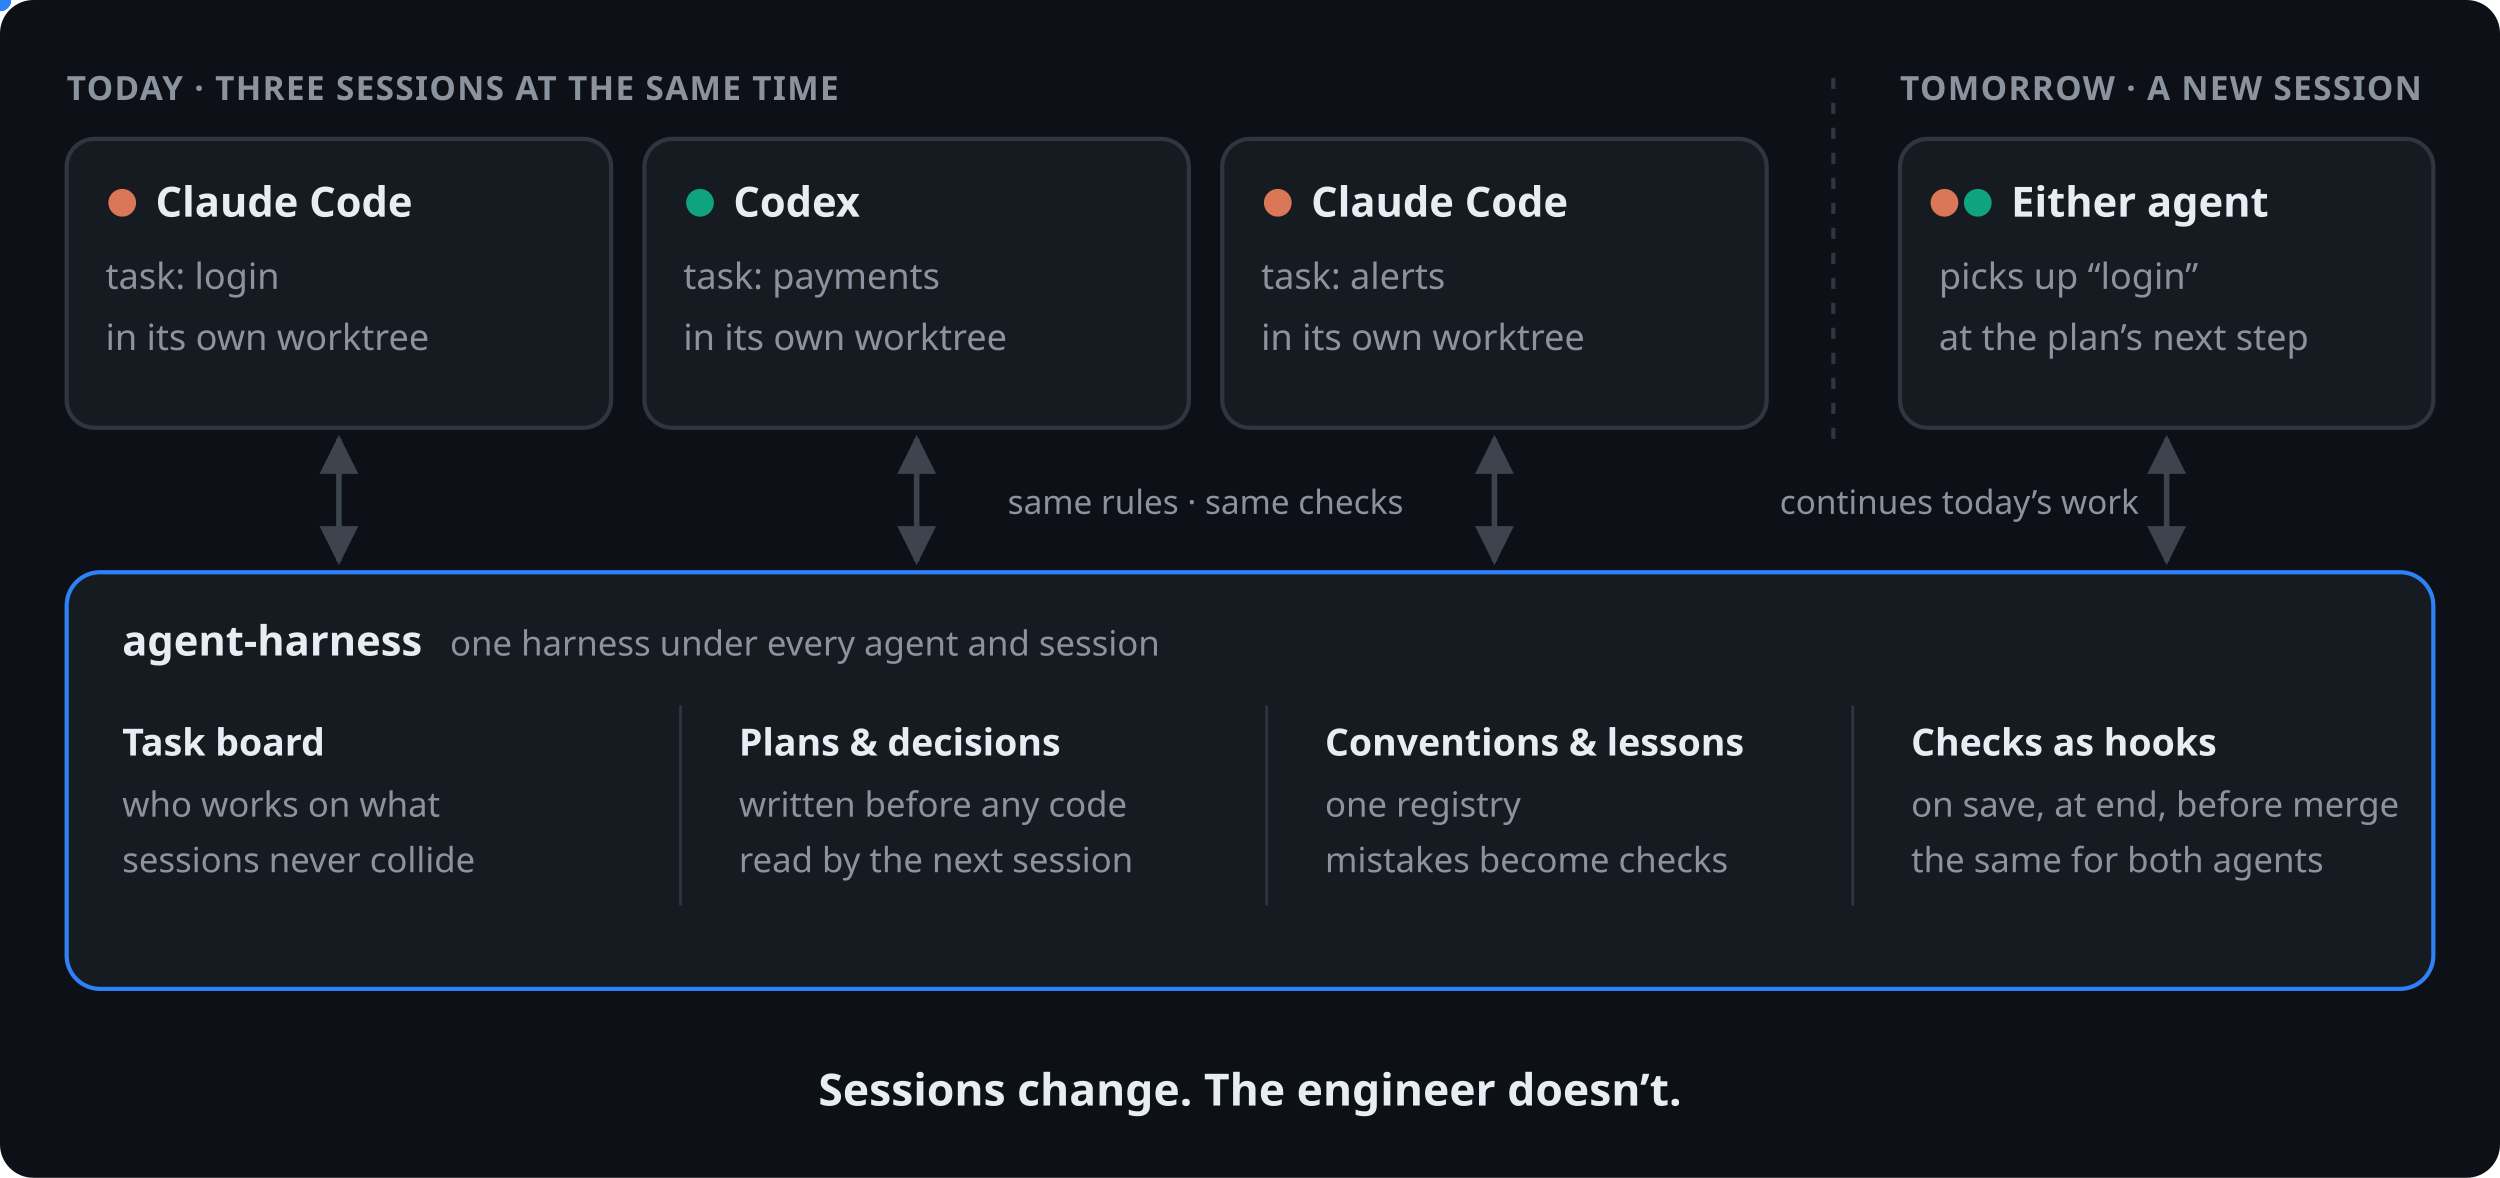
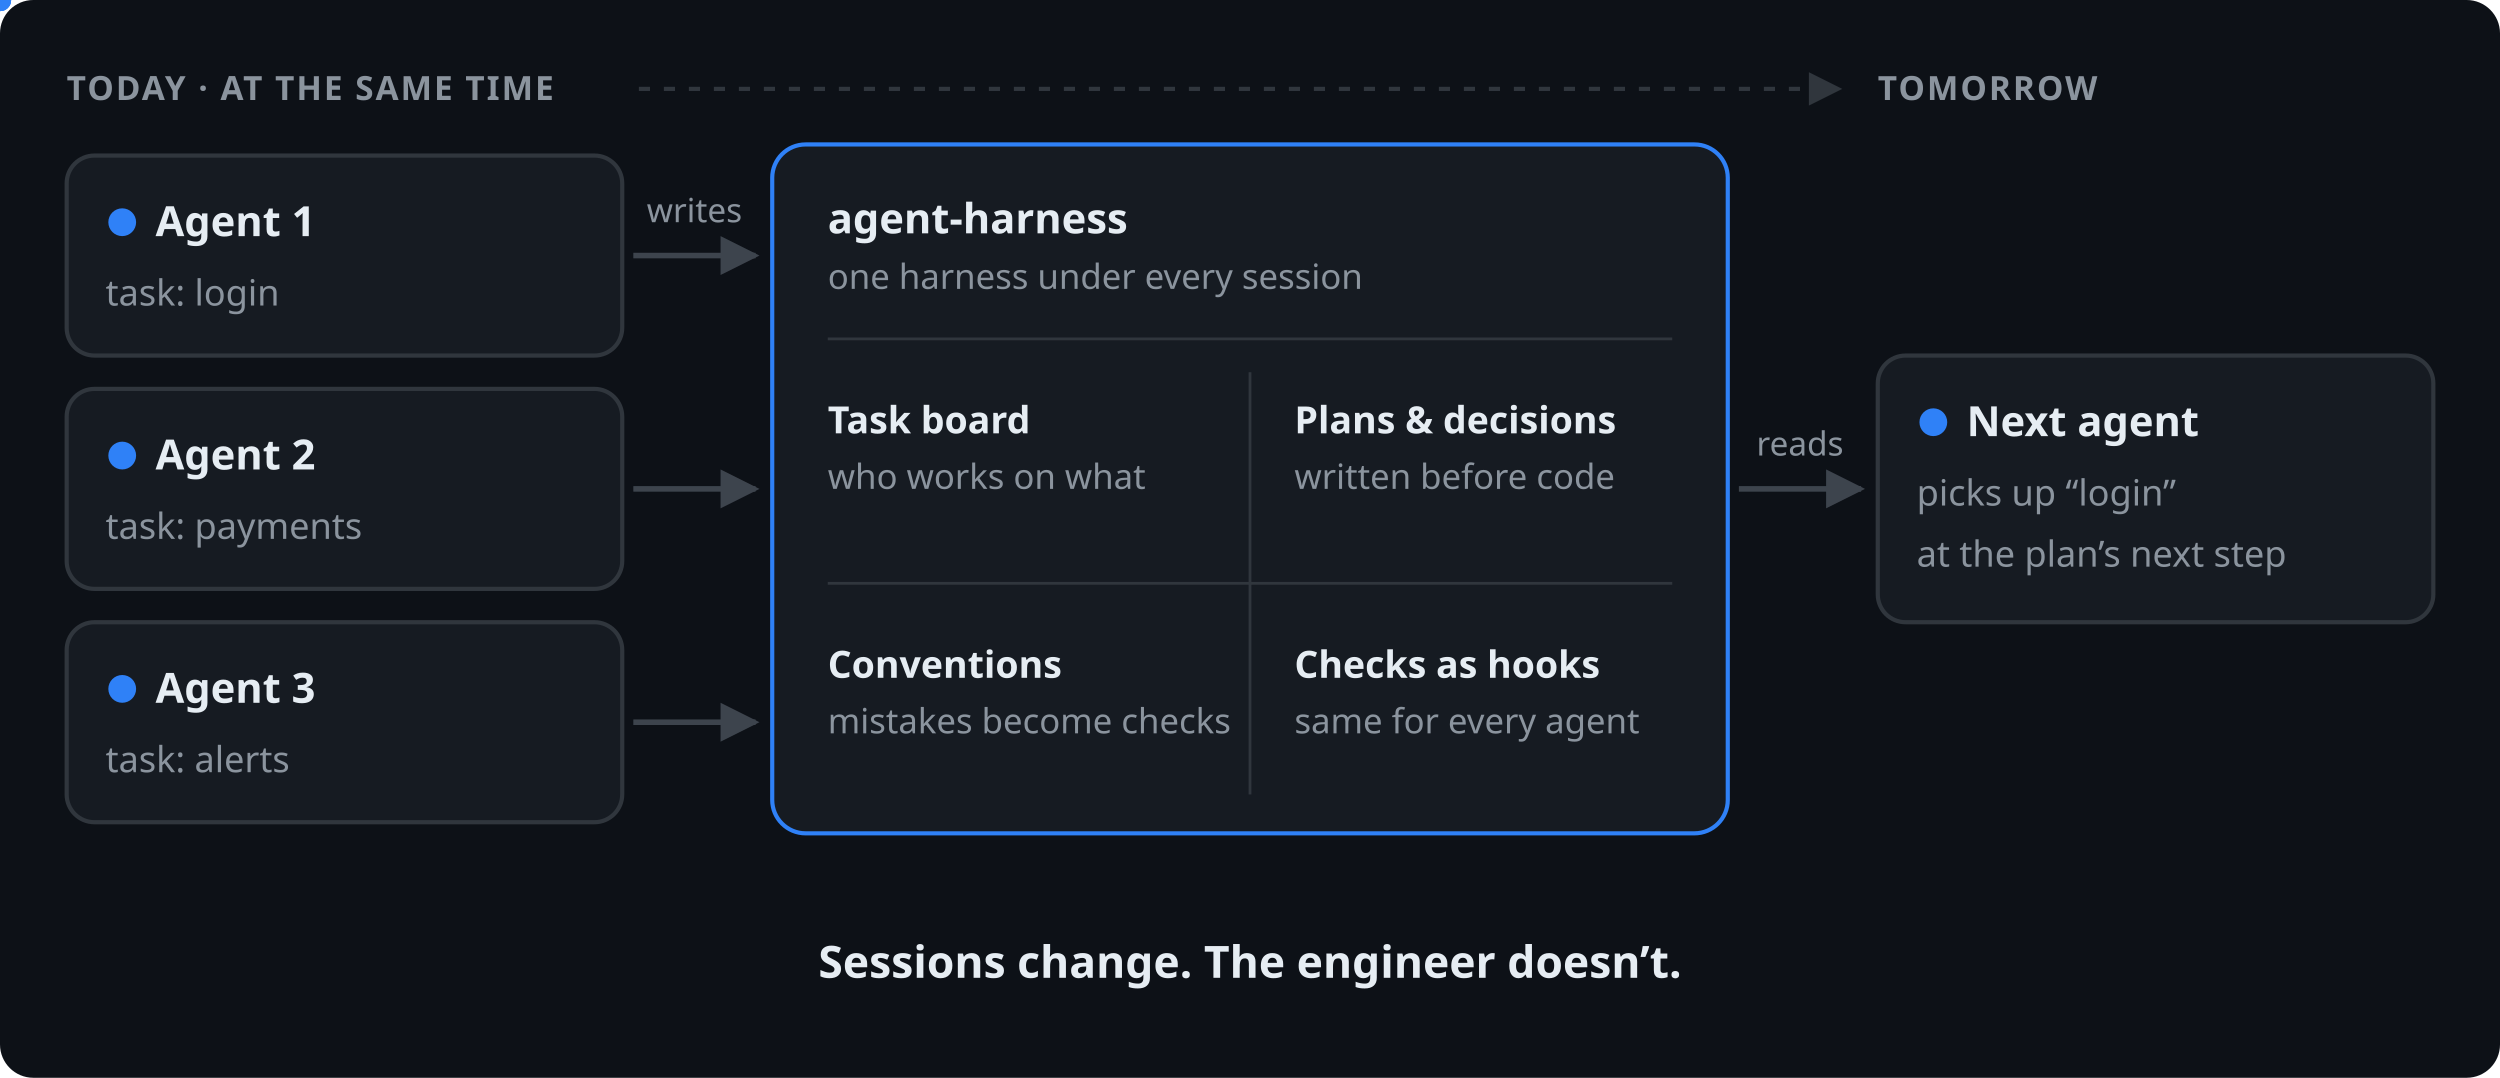
- <svg xmlns="http://www.w3.org/2000/svg" width="900" height="424" viewBox="0 0 900 424" role="img" aria-label="One harness under every agent and session: today three sessions — Claude Code, Codex and Claude Code — work on separate tasks at the same time, and tomorrow a new session picks up a task where the plan left off. All of them read and write the same task board, plans and decisions, conventions and lessons, and run the same checks as hooks.">
+ <svg xmlns="http://www.w3.org/2000/svg" width="900" height="388" viewBox="0 0 900 388" role="img" aria-label="Today, three agent sessions work on separate tasks at the same time and write into one harness; tomorrow, the next agent reads it and picks up a task at the plan's next step. The harness holds the task board, plans and decisions, conventions, and the checks that run as hooks.">
  <style>
- .label{font-family:-apple-system,BlinkMacSystemFont,"Segoe UI","Noto Sans","Malgun Gothic",Helvetica,Arial,sans-serif;font-size:12px;font-weight:600;letter-spacing:.04em;fill:#8b949e}
- .title{font-family:-apple-system,BlinkMacSystemFont,"Segoe UI","Noto Sans","Malgun Gothic",Helvetica,Arial,sans-serif;font-size:14px;font-weight:600;fill:#e6edf3}
+ .label{font-family:-apple-system,BlinkMacSystemFont,"Segoe UI","Noto Sans","Malgun Gothic",Helvetica,Arial,sans-serif;font-size:12px;font-weight:600;letter-spacing:.06em;fill:#8b949e}
.name{font-family:-apple-system,BlinkMacSystemFont,"Segoe UI","Noto Sans","Malgun Gothic",Helvetica,Arial,sans-serif;font-size:15px;font-weight:700;fill:#e6edf3}
.sub{font-family:-apple-system,BlinkMacSystemFont,"Segoe UI","Noto Sans","Malgun Gothic",Helvetica,Arial,sans-serif;font-size:13px;fill:#8b949e}
.row{font-family:-apple-system,BlinkMacSystemFont,"Segoe UI","Noto Sans","Malgun Gothic",Helvetica,Arial,sans-serif;font-size:13.5px;font-weight:600;fill:#e6edf3}
.how{font-family:-apple-system,BlinkMacSystemFont,"Segoe UI","Noto Sans","Malgun Gothic",Helvetica,Arial,sans-serif;font-size:12.5px;fill:#8b949e}
.edge{font-family:-apple-system,BlinkMacSystemFont,"Segoe UI","Noto Sans","Malgun Gothic",Helvetica,Arial,sans-serif;font-size:12px;fill:#8b949e}
.tag{font-family:-apple-system,BlinkMacSystemFont,"Segoe UI","Noto Sans","Malgun Gothic",Helvetica,Arial,sans-serif;font-size:16px;font-weight:600;fill:#e6edf3}
@media (prefers-reduced-motion:reduce){.dot{display:none}}
</style>
  <defs>
-     <marker id="head" viewBox="0 0 10 10" refX="9" refY="5" markerWidth="7" markerHeight="7" orient="auto-start-reverse">
+     <marker id="head" viewBox="0 0 10 10" refX="9" refY="5" markerWidth="7" markerHeight="7" orient="auto">
      <path d="M0,0 L10,5 L0,10 z" fill="#3d444d" />
    </marker>
+     <marker id="time" viewBox="0 0 10 10" refX="9" refY="5" markerWidth="8" markerHeight="8" orient="auto">
+       <path d="M0,0 L10,5 L0,10 z" fill="#30363d" />
+     </marker>
  </defs>
-   <rect width="900" height="424" rx="12" fill="#0d1117" />
-   <text x="24" y="36" class="label">TODAY · THREE SESSIONS AT THE SAME TIME</text>
-   <text x="684" y="36" class="label">TOMORROW · A NEW SESSION</text>
-   <path d="M660,28 L660,160" stroke="#30363d" stroke-width="1.5" stroke-dasharray="4 5" />
-   <rect x="24" y="50" width="196" height="104" rx="10" fill="#161b22" stroke="#30363d" stroke-width="1.5" />
-   <circle cx="44" cy="73" r="5" fill="#d97757" />
-   <text x="56" y="78" class="name">Claude Code</text>
-   <text x="38" y="104" class="sub">task: login</text>
-   <text x="38" y="126" class="sub">in its own worktree</text>
-   <rect x="232" y="50" width="196" height="104" rx="10" fill="#161b22" stroke="#30363d" stroke-width="1.5" />
-   <circle cx="252" cy="73" r="5" fill="#10a37f" />
-   <text x="264" y="78" class="name">Codex</text>
-   <text x="246" y="104" class="sub">task: payments</text>
-   <text x="246" y="126" class="sub">in its own worktree</text>
-   <rect x="440" y="50" width="196" height="104" rx="10" fill="#161b22" stroke="#30363d" stroke-width="1.5" />
-   <circle cx="460" cy="73" r="5" fill="#d97757" />
-   <text x="472" y="78" class="name">Claude Code</text>
-   <text x="454" y="104" class="sub">task: alerts</text>
-   <text x="454" y="126" class="sub">in its own worktree</text>
-   <rect x="684" y="50" width="192" height="104" rx="10" fill="#161b22" stroke="#30363d" stroke-width="1.5" />
-   <circle cx="700" cy="73" r="5" fill="#d97757" />
-   <circle cx="712" cy="73" r="5" fill="#10a37f" />
-   <text x="724" y="78" class="name">Either agent</text>
-   <text x="698" y="104" class="sub">picks up “login”</text>
-   <text x="698" y="126" class="sub">at the plan’s next step</text>
-   <path d="M122,158 L122,202" stroke="#3d444d" stroke-width="2" fill="none" marker-start="url(#head)" marker-end="url(#head)" />
+   <rect width="900" height="388" rx="12" fill="#0d1117" />
+   <text x="24" y="36" class="label">TODAY · AT THE SAME TIME</text>
+   <path d="M230,32 L662,32" stroke="#30363d" stroke-width="1.5" stroke-dasharray="4 5" marker-end="url(#time)" />
+   <text x="676" y="36" class="label">TOMORROW</text>
+   <rect x="24" y="56" width="200" height="72" rx="10" fill="#161b22" stroke="#30363d" stroke-width="1.5" />
+   <circle cx="44" cy="80" r="5" fill="#2f81f7" />
+   <text x="56" y="85" class="name">Agent 1</text>
+   <text x="38" y="110" class="sub">task: login</text>
+   <rect x="24" y="140" width="200" height="72" rx="10" fill="#161b22" stroke="#30363d" stroke-width="1.5" />
+   <circle cx="44" cy="164" r="5" fill="#2f81f7" />
+   <text x="56" y="169" class="name">Agent 2</text>
+   <text x="38" y="194" class="sub">task: payments</text>
+   <rect x="24" y="224" width="200" height="72" rx="10" fill="#161b22" stroke="#30363d" stroke-width="1.5" />
+   <circle cx="44" cy="248" r="5" fill="#2f81f7" />
+   <text x="56" y="253" class="name">Agent 3</text>
+   <text x="38" y="278" class="sub">task: alerts</text>
+   <rect x="278" y="52" width="344" height="248" rx="12" fill="#161b22" stroke="#2f81f7" stroke-width="1.5" />
+   <text x="298" y="84" class="name">agent-harness</text>
+   <text x="298" y="104" class="how">one harness under every session</text>
+   <path d="M298,122 L602,122 M450,134 L450,286 M298,210 L602,210" stroke="#30363d" stroke-width="1" />
+   <text x="298" y="156" class="row">Task board</text>
+   <text x="298" y="176" class="how">who works on what</text>
+   <text x="466" y="156" class="row">Plans &amp; decisions</text>
+   <text x="466" y="176" class="how">written before code</text>
+   <text x="298" y="244" class="row">Conventions</text>
+   <text x="298" y="264" class="how">mistakes become checks</text>
+   <text x="466" y="244" class="row">Checks as hooks</text>
+   <text x="466" y="264" class="how">same for every agent</text>
+   <rect x="676" y="128" width="200" height="96" rx="10" fill="#161b22" stroke="#30363d" stroke-width="1.5" />
+   <circle cx="696" cy="152" r="5" fill="#2f81f7" />
+   <text x="708" y="157" class="name">Next agent</text>
+   <text x="690" y="182" class="sub">picks up “login”</text>
+   <text x="690" y="204" class="sub">at the plan’s next step</text>
+   <path d="M228,92 L272,92" stroke="#3d444d" stroke-width="2" fill="none" marker-end="url(#head)" />
  <circle r="4" fill="#2f81f7" class="dot">
-     <animateMotion dur="2.4s" begin="0s" repeatCount="indefinite" path="M122,158 L122,202" />
+     <animateMotion dur="2s" begin="0s" repeatCount="indefinite" path="M228,92 L272,92" />
  </circle>
-   <path d="M330,158 L330,202" stroke="#3d444d" stroke-width="2" fill="none" marker-start="url(#head)" marker-end="url(#head)" />
+   <path d="M228,176 L272,176" stroke="#3d444d" stroke-width="2" fill="none" marker-end="url(#head)" />
  <circle r="4" fill="#2f81f7" class="dot">
-     <animateMotion dur="2.4s" begin="-0.6s" repeatCount="indefinite" path="M330,202 L330,158" />
+     <animateMotion dur="2s" begin="-0.7s" repeatCount="indefinite" path="M228,176 L272,176" />
  </circle>
-   <path d="M538,158 L538,202" stroke="#3d444d" stroke-width="2" fill="none" marker-start="url(#head)" marker-end="url(#head)" />
+   <path d="M228,260 L272,260" stroke="#3d444d" stroke-width="2" fill="none" marker-end="url(#head)" />
  <circle r="4" fill="#2f81f7" class="dot">
-     <animateMotion dur="2.4s" begin="-1.2s" repeatCount="indefinite" path="M538,158 L538,202" />
+     <animateMotion dur="2s" begin="-1.4s" repeatCount="indefinite" path="M228,260 L272,260" />
  </circle>
-   <path d="M780,158 L780,202" stroke="#3d444d" stroke-width="2" fill="none" marker-start="url(#head)" marker-end="url(#head)" />
+   <path d="M626,176 L670,176" stroke="#3d444d" stroke-width="2" fill="none" marker-end="url(#head)" />
  <circle r="4" fill="#2f81f7" class="dot">
-     <animateMotion dur="2.4s" begin="-1.8s" repeatCount="indefinite" path="M780,202 L780,158" />
+     <animateMotion dur="2s" begin="-1s" repeatCount="indefinite" path="M626,176 L670,176" />
  </circle>
-   <text x="434" y="185" text-anchor="middle" class="edge">same rules · same checks</text>
-   <text x="770" y="185" text-anchor="end" class="edge">continues today’s work</text>
-   <rect x="24" y="206" width="852" height="150" rx="12" fill="#161b22" stroke="#2f81f7" stroke-width="1.5" />
-   <text x="44" y="236" class="name">agent-harness</text>
-   <text x="162" y="236" class="how">one harness under every agent and session</text>
-   <path d="M245,254 L245,326 M456,254 L456,326 M667,254 L667,326" stroke="#30363d" stroke-width="1" />
-   <text x="44" y="272" class="row">Task board</text>
-   <text x="44" y="294" class="how">who works on what</text>
-   <text x="44" y="314" class="how">sessions never collide</text>
-   <text x="266" y="272" class="row">Plans &amp; decisions</text>
-   <text x="266" y="294" class="how">written before any code</text>
-   <text x="266" y="314" class="how">read by the next session</text>
-   <text x="477" y="272" class="row">Conventions &amp; lessons</text>
-   <text x="477" y="294" class="how">one registry</text>
-   <text x="477" y="314" class="how">mistakes become checks</text>
-   <text x="688" y="272" class="row">Checks as hooks</text>
-   <text x="688" y="294" class="how">on save, at end, before merge</text>
-   <text x="688" y="314" class="how">the same for both agents</text>
-   <text x="450" y="398" text-anchor="middle" class="tag">Sessions change. The engineer doesn’t.</text>
+   <text x="250" y="80" text-anchor="middle" class="edge">writes</text>
+   <text x="648" y="164" text-anchor="middle" class="edge">reads</text>
+   <text x="450" y="352" text-anchor="middle" class="tag">Sessions change. The engineer doesn’t.</text>
</svg>
